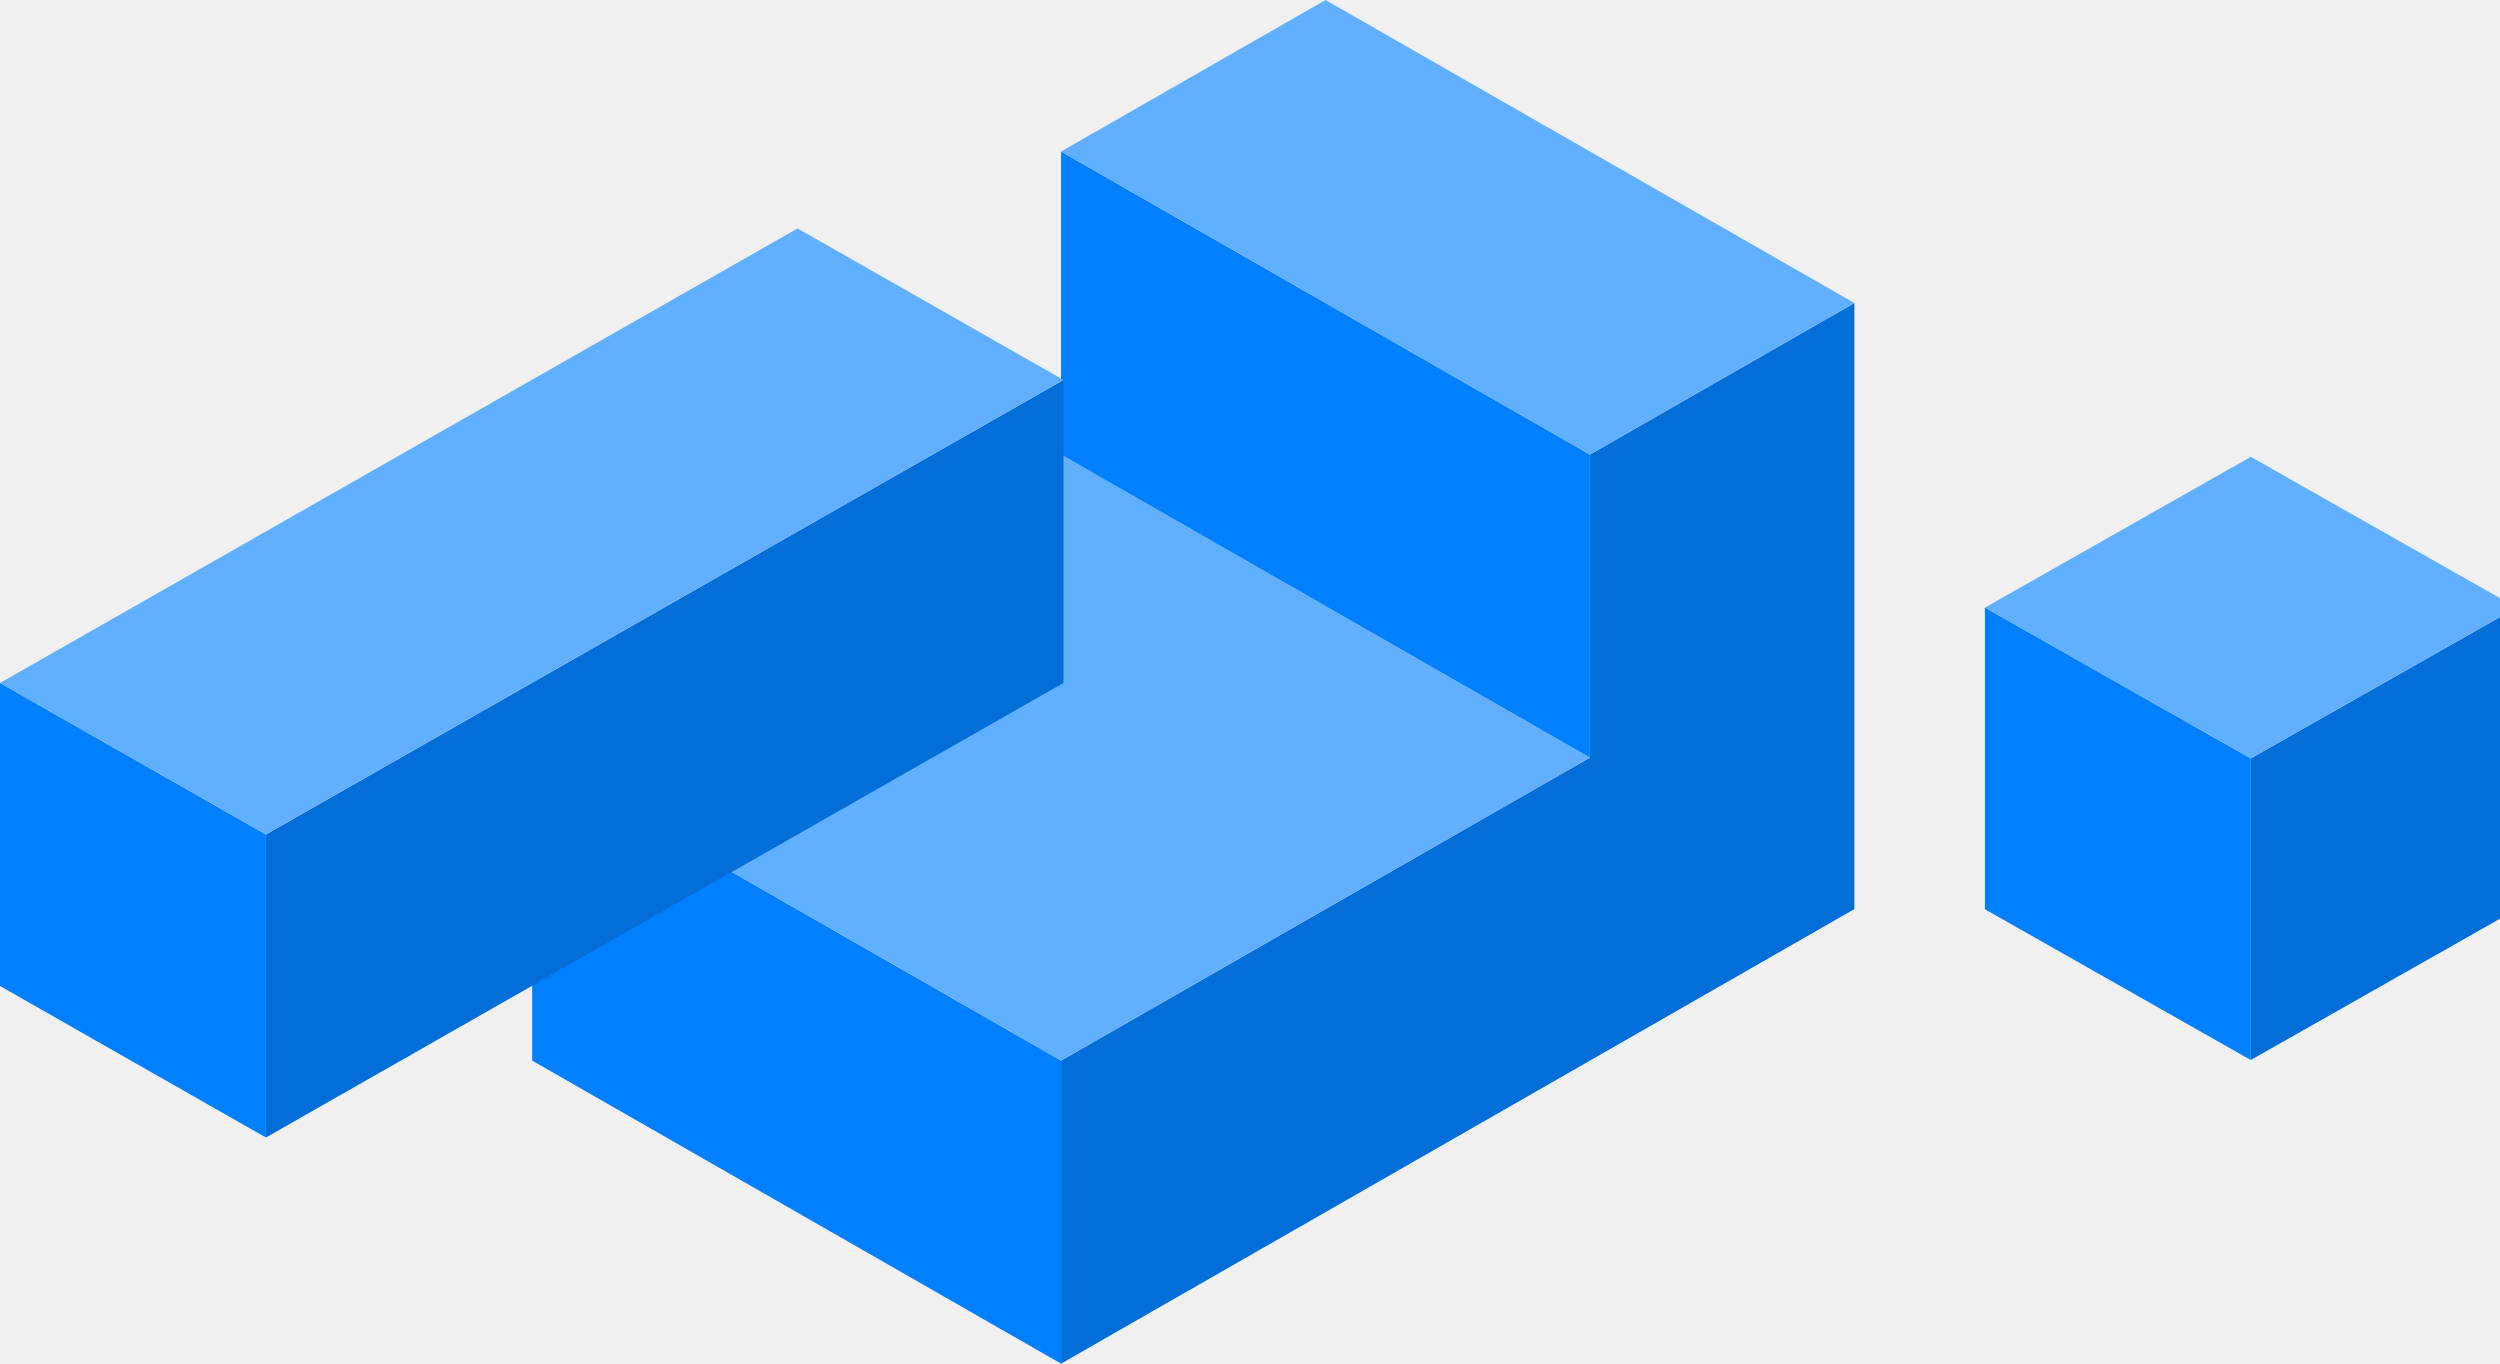
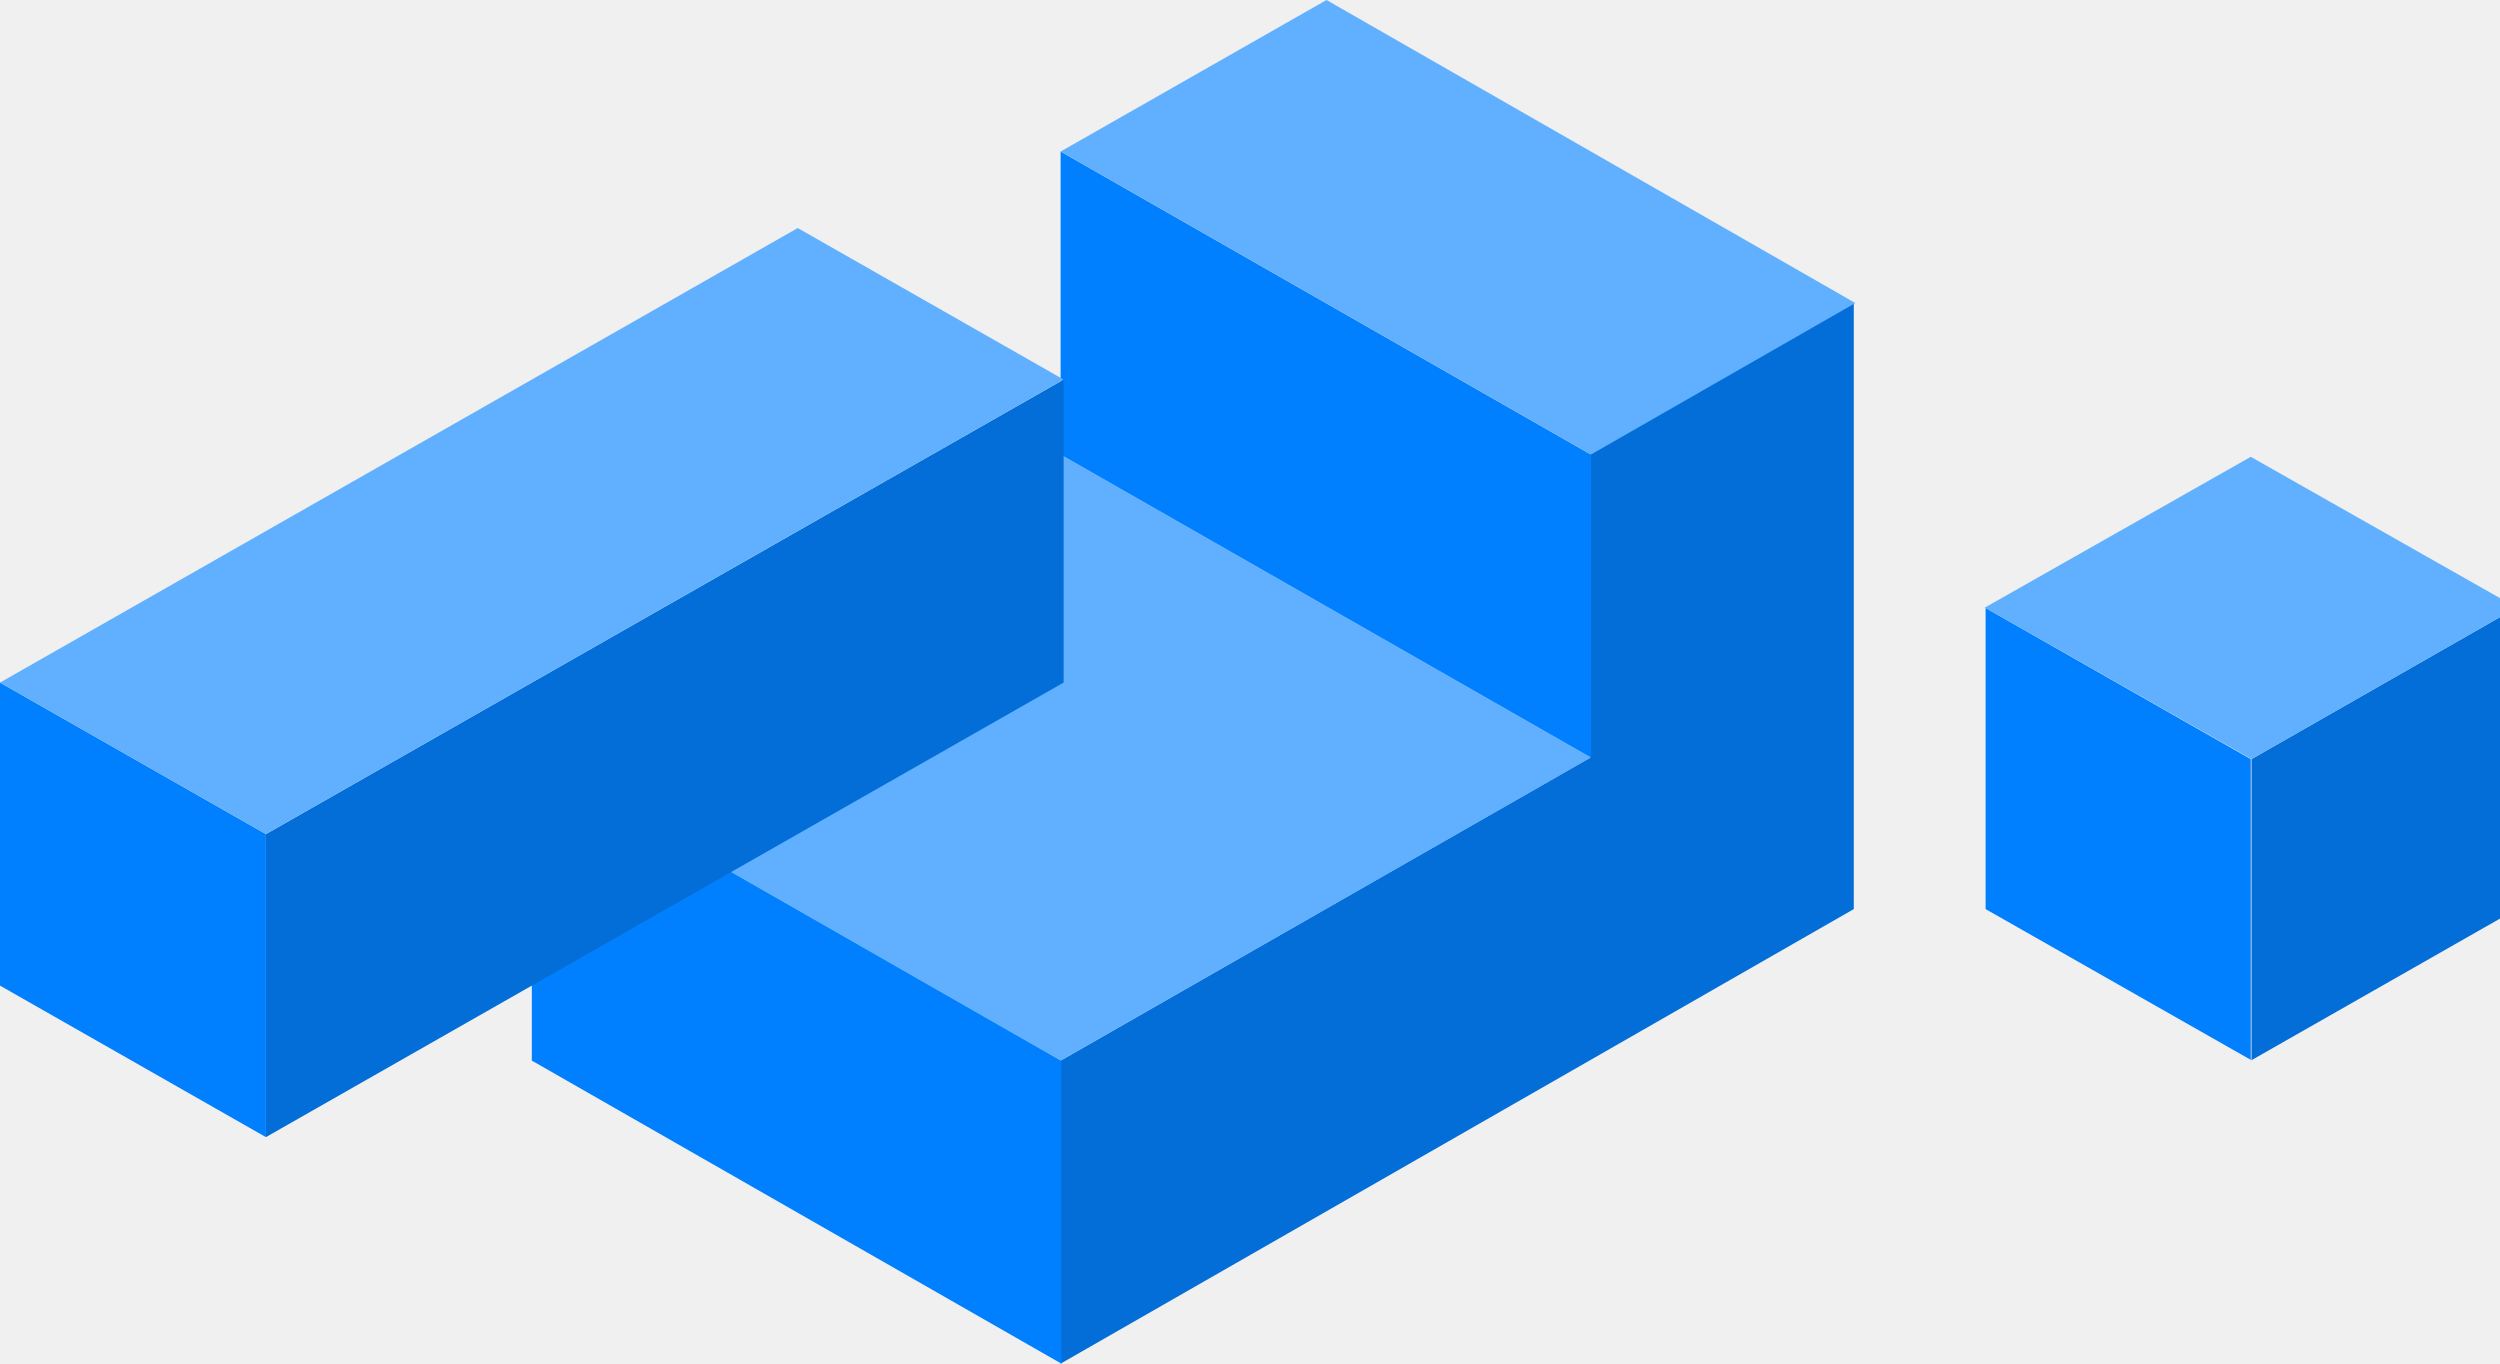
- <svg xmlns="http://www.w3.org/2000/svg" width="33" height="18" viewBox="0 0 33 18" fill="none">
-   <g clip-path="url(#clip0)">
-     <path fill-rule="evenodd" clip-rule="evenodd" d="M20.987 6V10L14.006 14V18L24.478 12V4L20.987 6Z" fill="#046ED8" />
-     <path fill-rule="evenodd" clip-rule="evenodd" d="M7.025 14L14.006 18V14L7.025 10V14Z" fill="#007FFF" />
-     <path fill-rule="evenodd" clip-rule="evenodd" d="M14.006 6L20.987 10L14.006 14L7.025 10L14.006 6Z" fill="#61B0FF" />
-     <path fill-rule="evenodd" clip-rule="evenodd" d="M14.006 2L20.987 6V10L14.006 6V2Z" fill="#007FFF" />
-     <path fill-rule="evenodd" clip-rule="evenodd" d="M14.006 2L20.987 6L24.478 4L17.497 1.90735e-05L14.006 2Z" fill="#61B0FF" />
-     <path fill-rule="evenodd" clip-rule="evenodd" d="M0 9.015V13.015L3.51 15.015V11.015L0 9.015Z" fill="#007FFF" />
-     <path fill-rule="evenodd" clip-rule="evenodd" d="M14.038 5.015V9.015L3.51 15.015V11.015L14.038 5.015Z" fill="#046ED8" />
-     <path fill-rule="evenodd" clip-rule="evenodd" d="M10.528 3.015L0 9.015L3.51 11.015L14.038 5.015L10.528 3.015Z" fill="#61B0FF" />
-     <path fill-rule="evenodd" clip-rule="evenodd" d="M29.71 13.992L33.22 12.002V8.02L29.71 10.011V13.992Z" fill="#046ED8" />
-     <path fill-rule="evenodd" clip-rule="evenodd" d="M26.201 8.02L29.71 10.011V13.992L26.201 12.002V8.02Z" fill="#007FFF" />
-     <path fill-rule="evenodd" clip-rule="evenodd" d="M29.71 6.03L33.22 8.02L29.71 10.011L26.201 8.02L29.71 6.03Z" fill="#61B0FF" />
+ <svg xmlns="http://www.w3.org/2000/svg" width="33" height="18" fill="none">
+   <g clip-path="url(#clip0)" fill-rule="evenodd" clip-rule="evenodd">
+     <path d="M20.99 6v4L14 14v4l10.47-6V4l-3.5 2z" fill="#046ED8" />
+     <path d="M7.02 14l6.99 4v-4l-6.99-4v4z" fill="#007FFF" />
+     <path d="M14 6L21 10 14 14l-6.99-4 6.99-4z" fill="#61B0FF" />
+     <path d="M14 2L21 6v4L14 6V2z" fill="#007FFF" />
+     <path d="M14 2L21 6l3.49-2-6.98-4L14 2z" fill="#61B0FF" />
+     <path d="M0 9.01v4l3.51 2v-4L0 9.01z" fill="#007FFF" />
+     <path d="M14.04 5.01v4l-10.53 6v-4l10.53-6z" fill="#046ED8" />
+     <path d="M10.53 3.01L0 9.01l3.51 2 10.53-6-3.51-2z" fill="#61B0FF" />
+     <path d="M29.71 14l3.51-2V8.02l-3.5 2v3.97z" fill="#046ED8" />
+     <path d="M26.2 8.02l3.51 2v3.97L26.21 12V8.02z" fill="#007FFF" />
+     <path d="M29.71 6.03l3.51 1.99-3.5 2-3.52-2 3.51-1.99z" fill="#61B0FF" />
  </g>
  <defs>
    <clipPath id="clip0">
-       <rect width="33" height="18" fill="white" />
+       <path fill="#fff" d="M0 0h33v18H0z" />
    </clipPath>
  </defs>
</svg>
